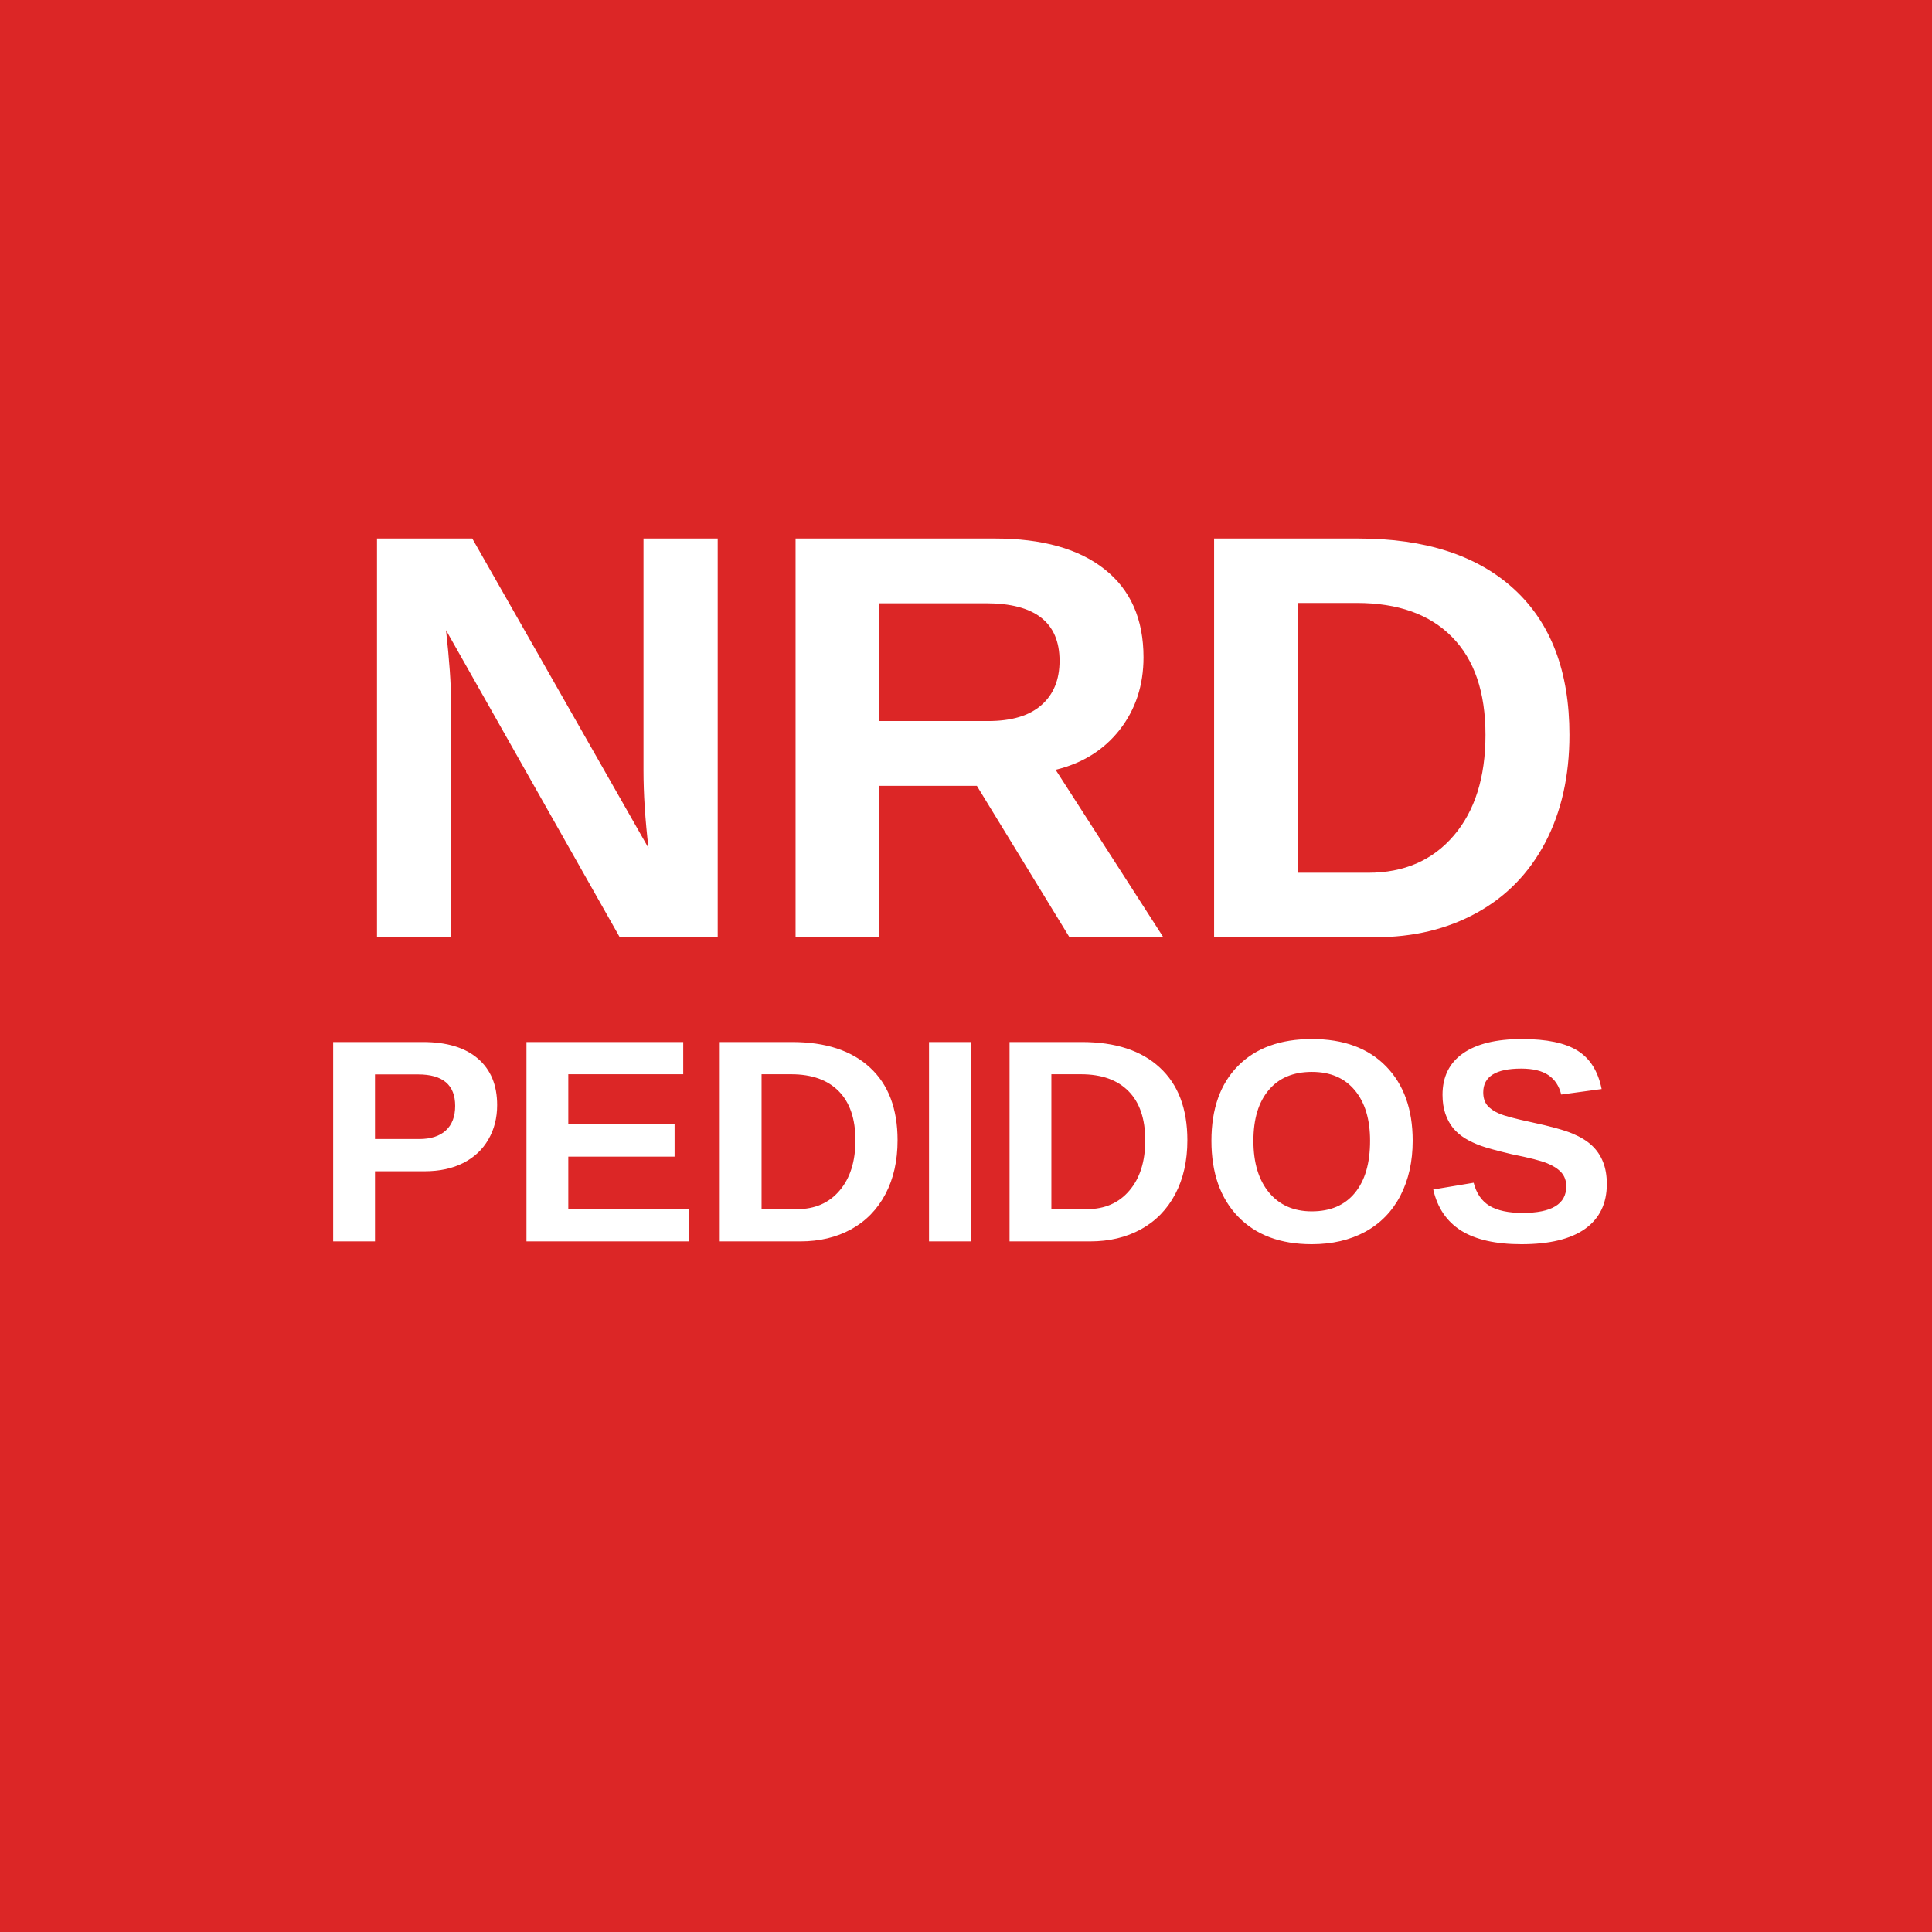
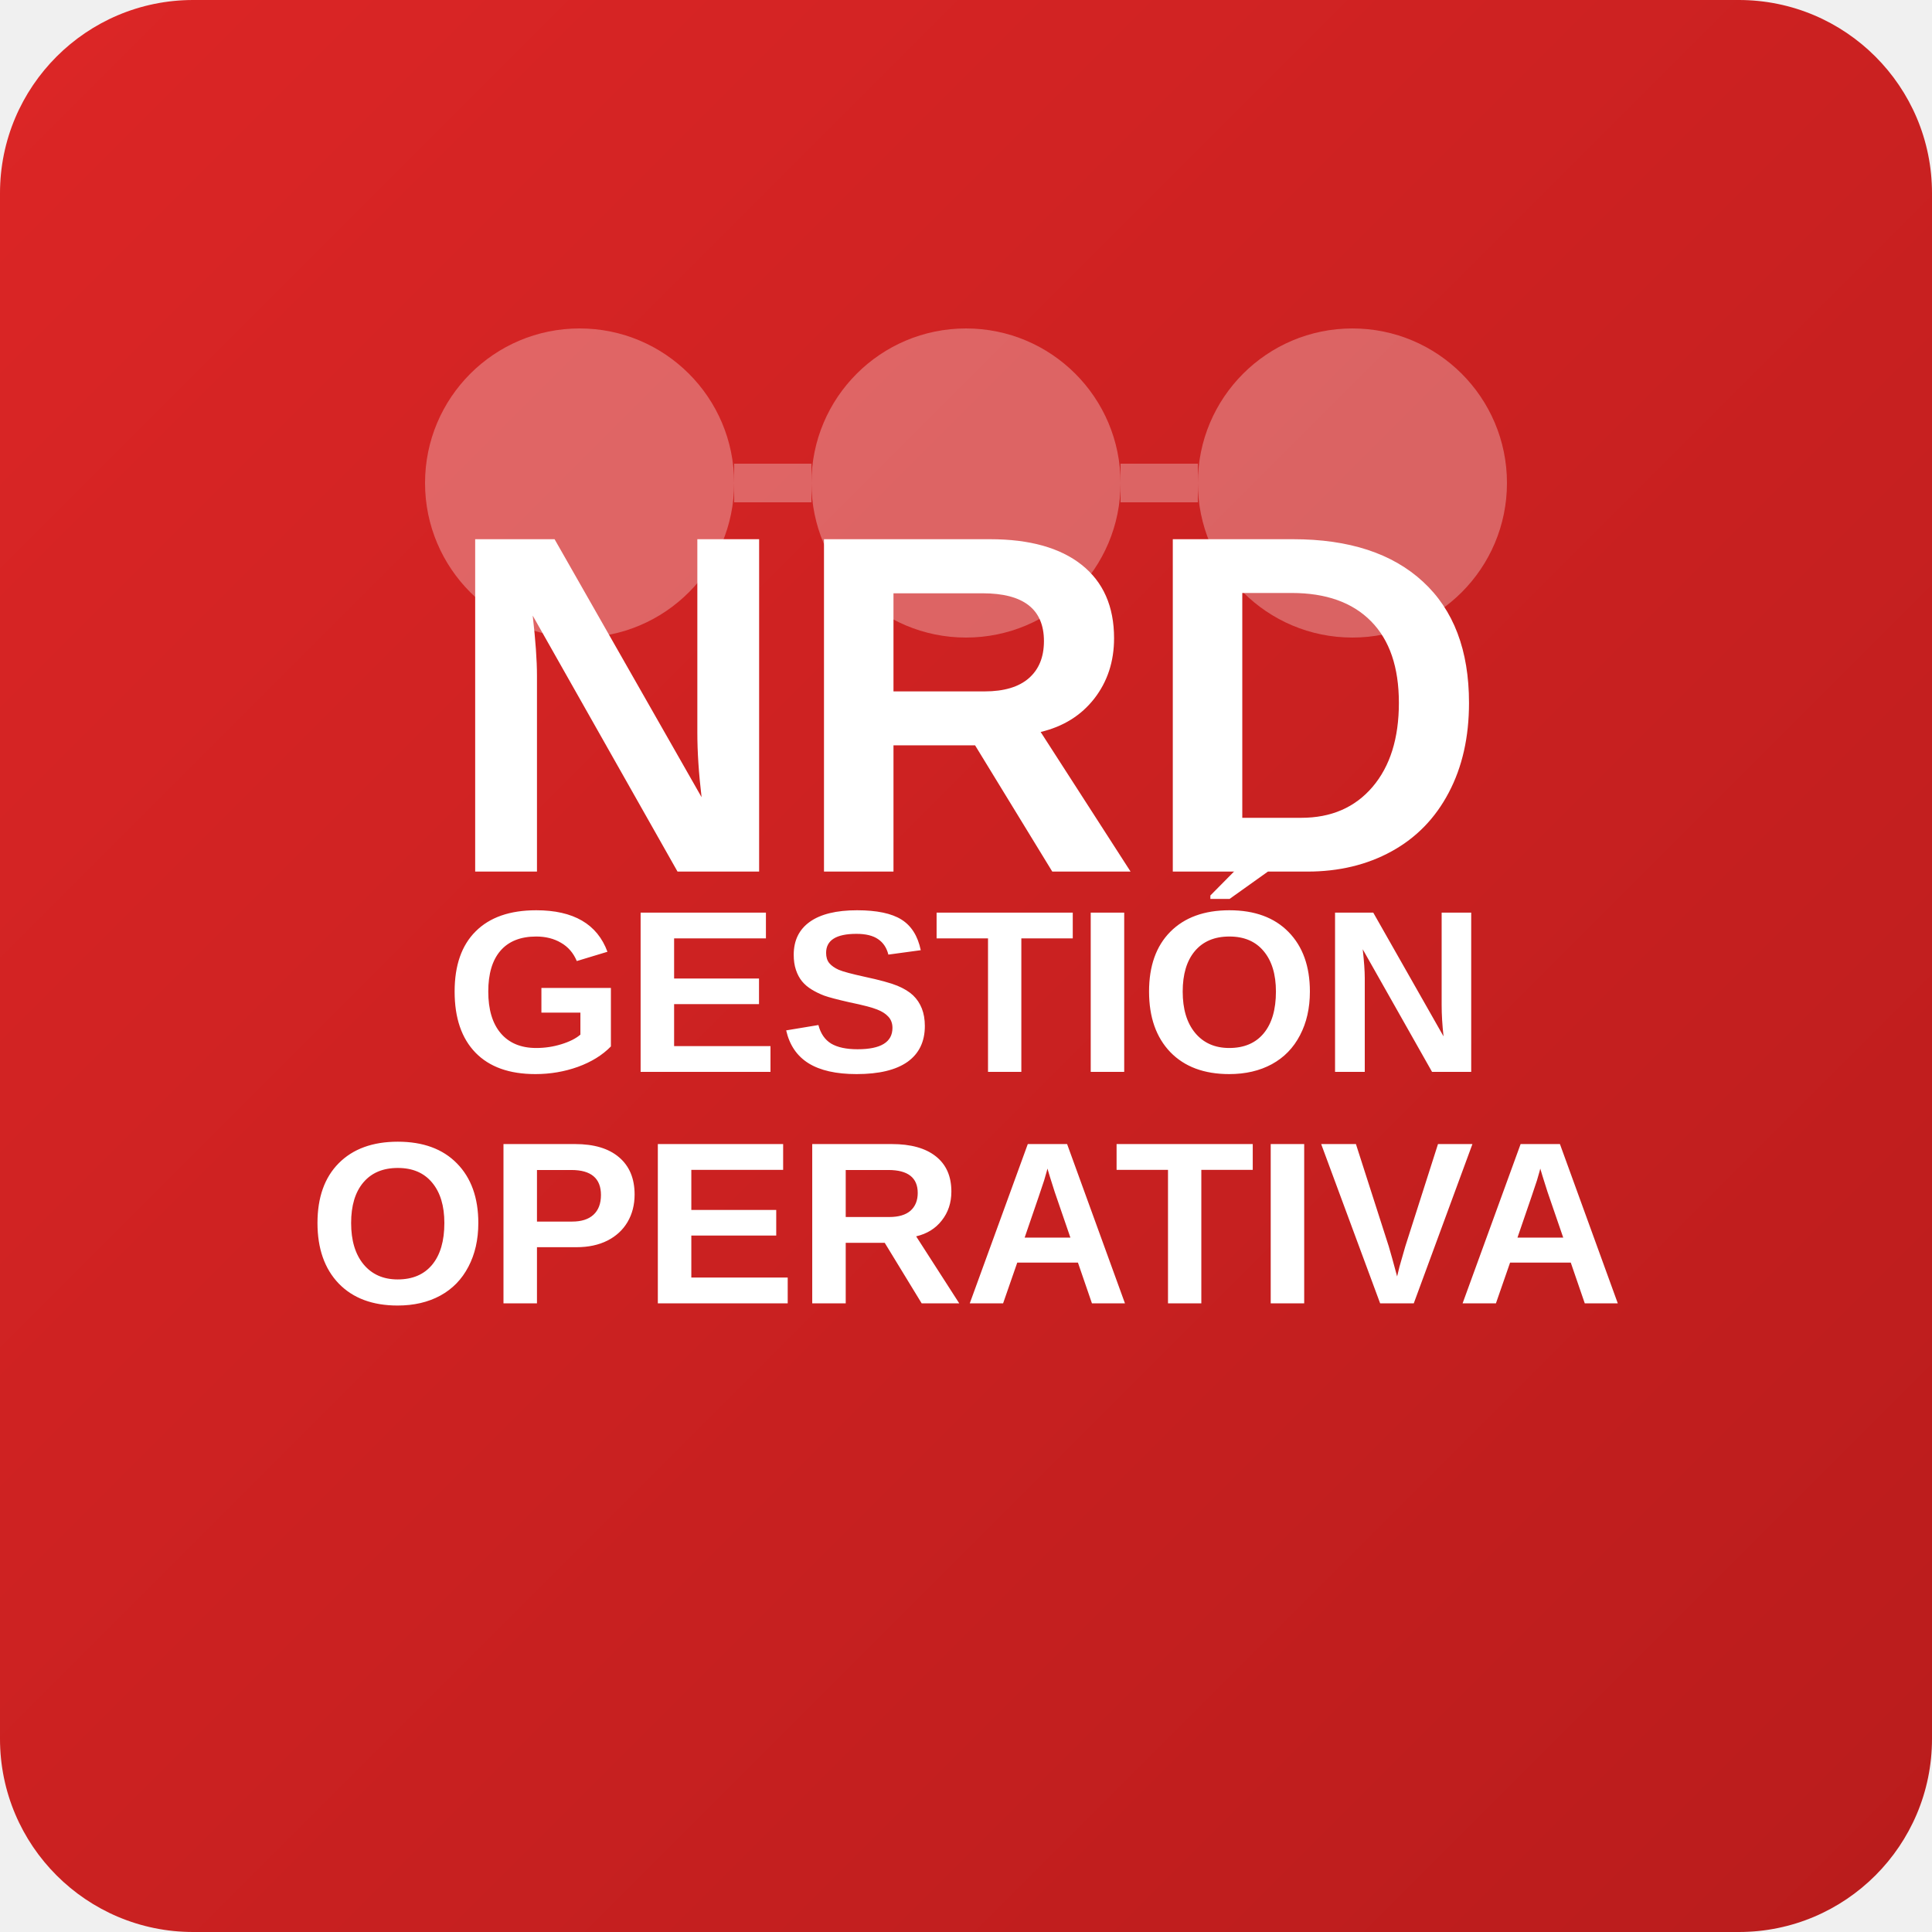
<svg xmlns="http://www.w3.org/2000/svg" width="192" height="192">
-   <rect width="192" height="192" fill="#dc2626" />
-   <text x="96" y="76.8" font-family="Arial" font-size="57.6" font-weight="bold" fill="#ffffff" text-anchor="middle" dominant-baseline="middle">NRD</text>
-   <text x="96" y="115.2" font-family="Arial" font-size="28.8" font-weight="bold" fill="#ffffff" text-anchor="middle" dominant-baseline="middle">PEDIDOS</text>
+   <defs>
+     <linearGradient id="bgGradient" x1="0%" y1="0%" x2="100%" y2="100%">
+       <stop offset="0%" style="stop-color:#dc2626;stop-opacity:1" />
+       <stop offset="100%" style="stop-color:#b91c1c;stop-opacity:1" />
+     </linearGradient>
+   </defs>
+   <rect width="192" height="192" fill="url(#bgGradient)" rx="19.2" />
+   <g opacity="0.3">
+     <circle cx="57.6" cy="48" r="15.36" fill="#ffffff" />
+     <circle cx="96" cy="48" r="15.36" fill="#ffffff" />
+     <circle cx="134.4" cy="48" r="15.36" fill="#ffffff" />
+     <line x1="72.96" y1="48" x2="80.64" y2="48" stroke="#ffffff" stroke-width="3.84" />
+     <line x1="111.36" y1="48" x2="119.04" y2="48" stroke="#ffffff" stroke-width="3.84" />
+   </g>
+   <text x="96" y="73" font-family="Arial, sans-serif" font-size="48" font-weight="bold" fill="#ffffff" text-anchor="middle" dominant-baseline="middle">NRD</text>
+   <text x="96" y="100" font-family="Arial, sans-serif" font-size="23" font-weight="bold" fill="#ffffff" text-anchor="middle" dominant-baseline="middle">GESTIÓN</text>
+   <text x="96" y="123" font-family="Arial, sans-serif" font-size="23" font-weight="bold" fill="#ffffff" text-anchor="middle" dominant-baseline="middle">OPERATIVA</text>
</svg>
